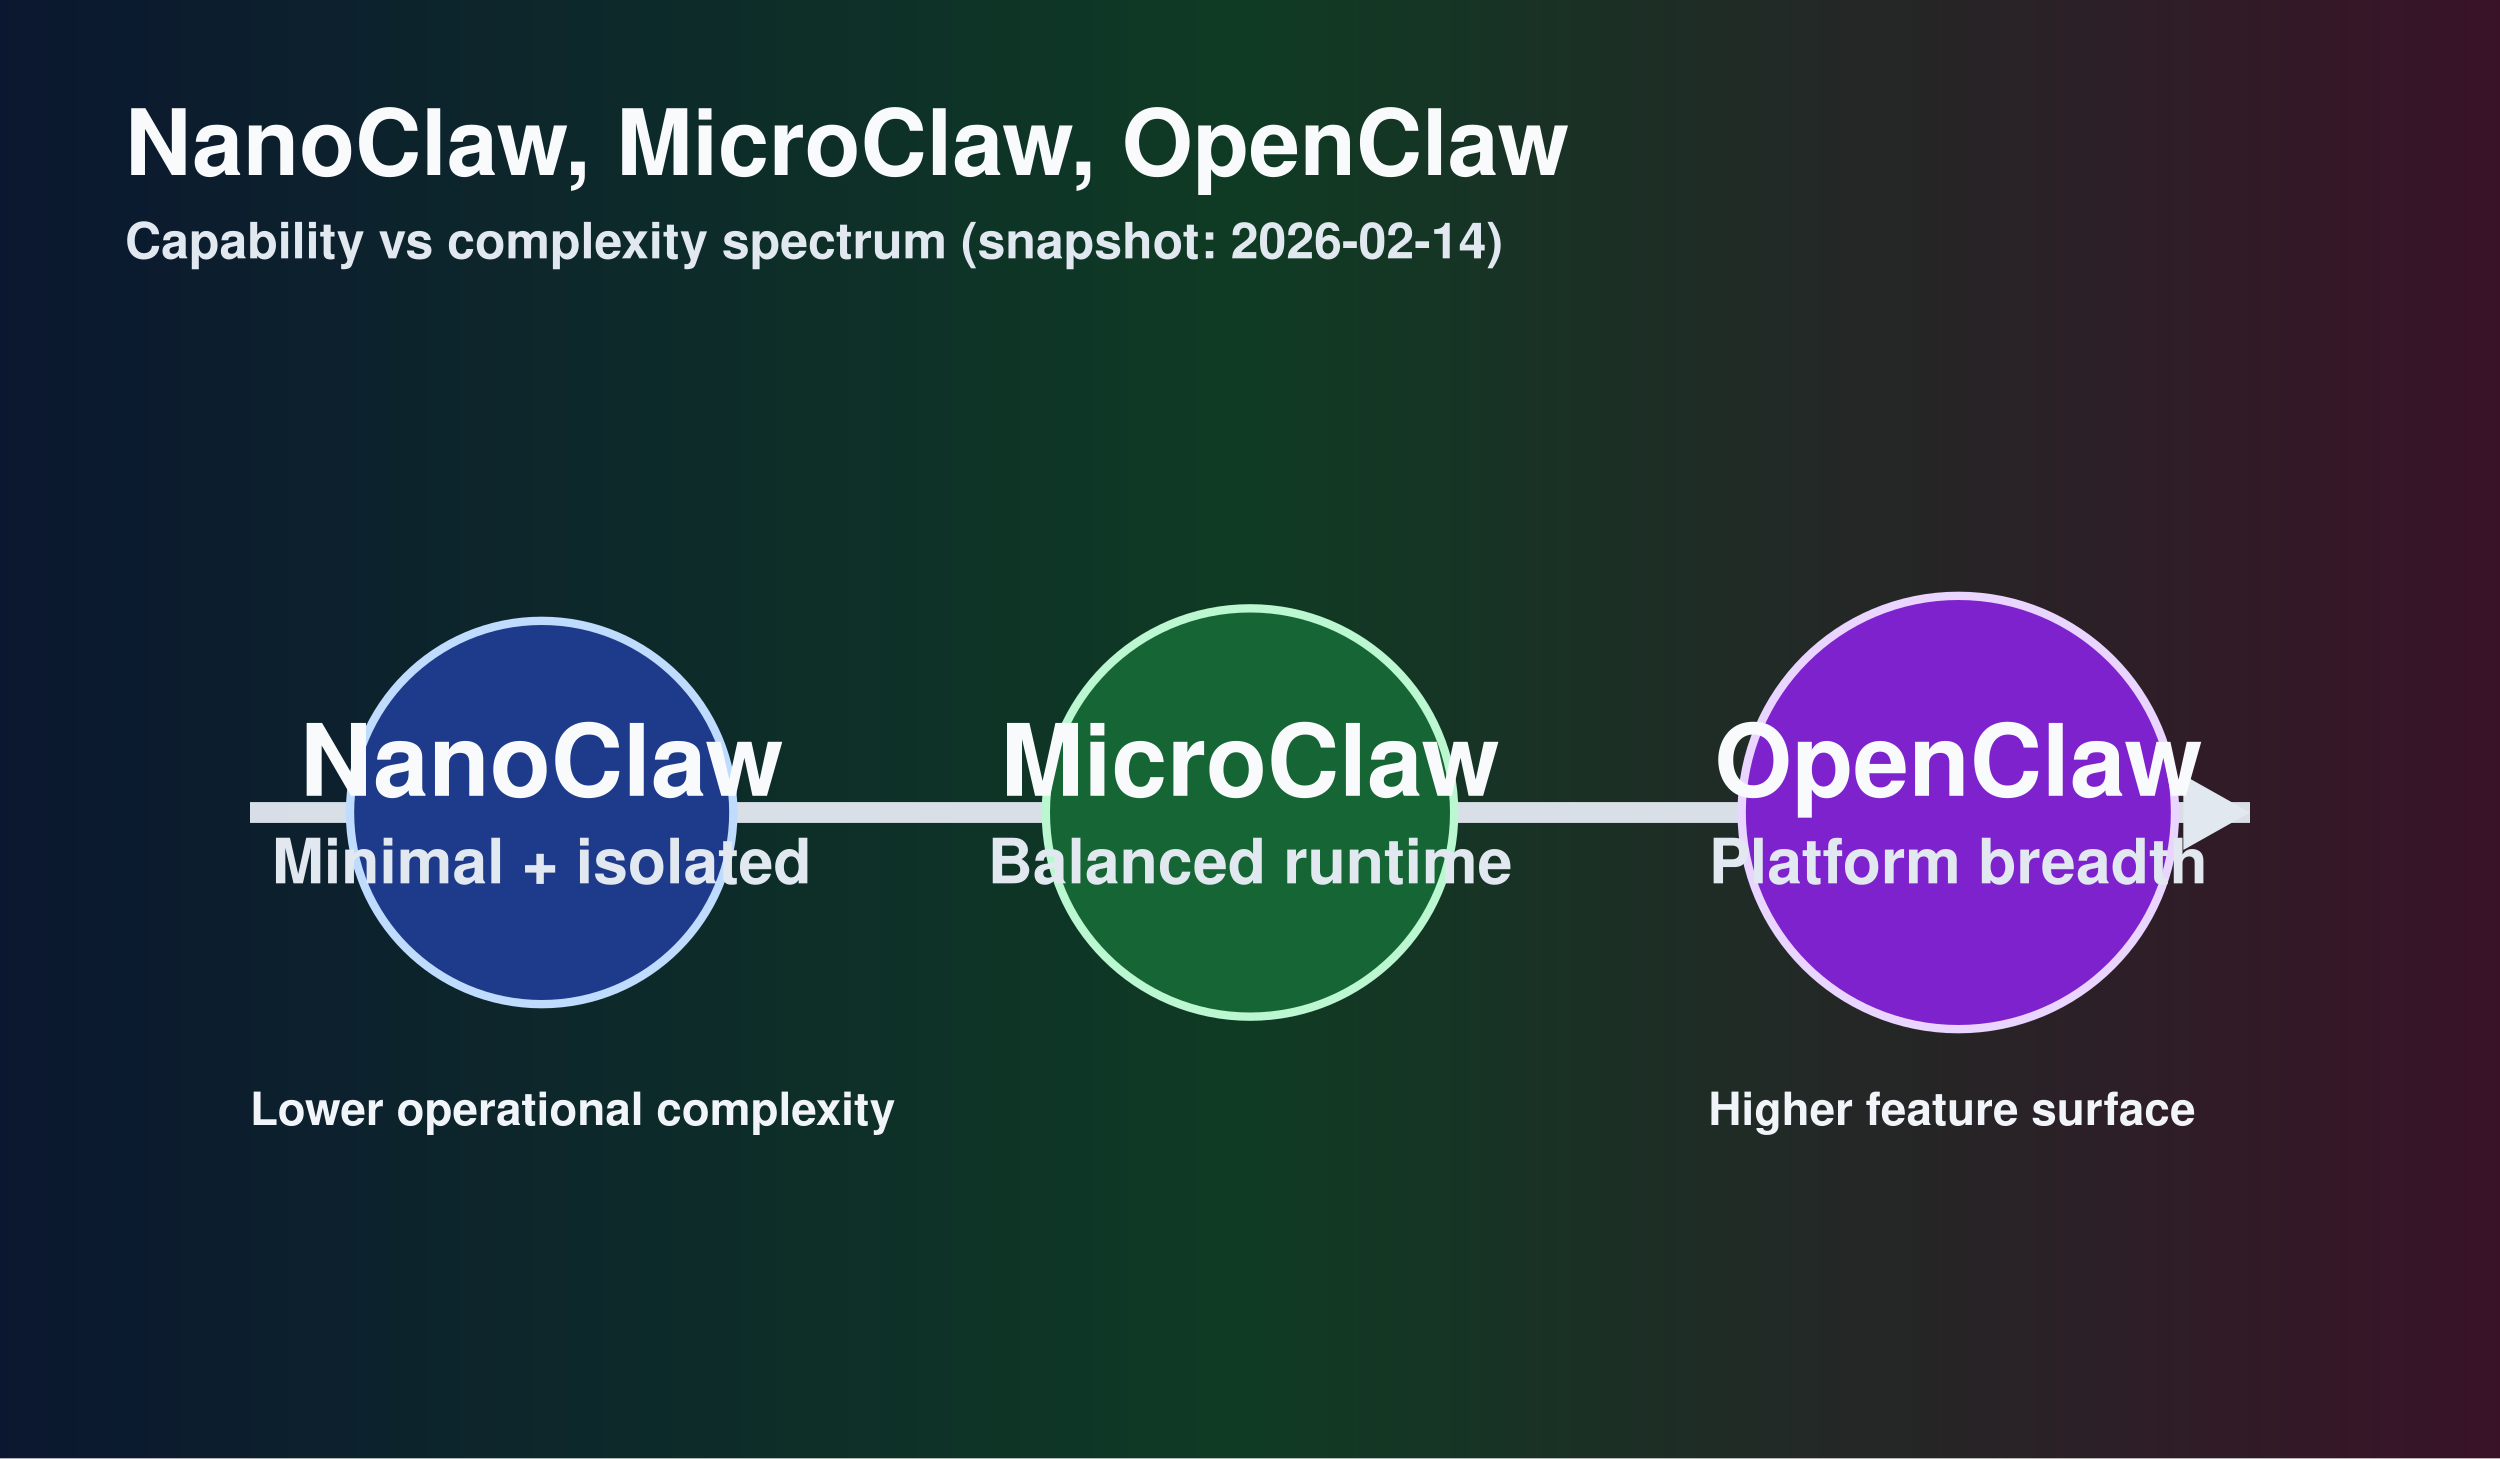
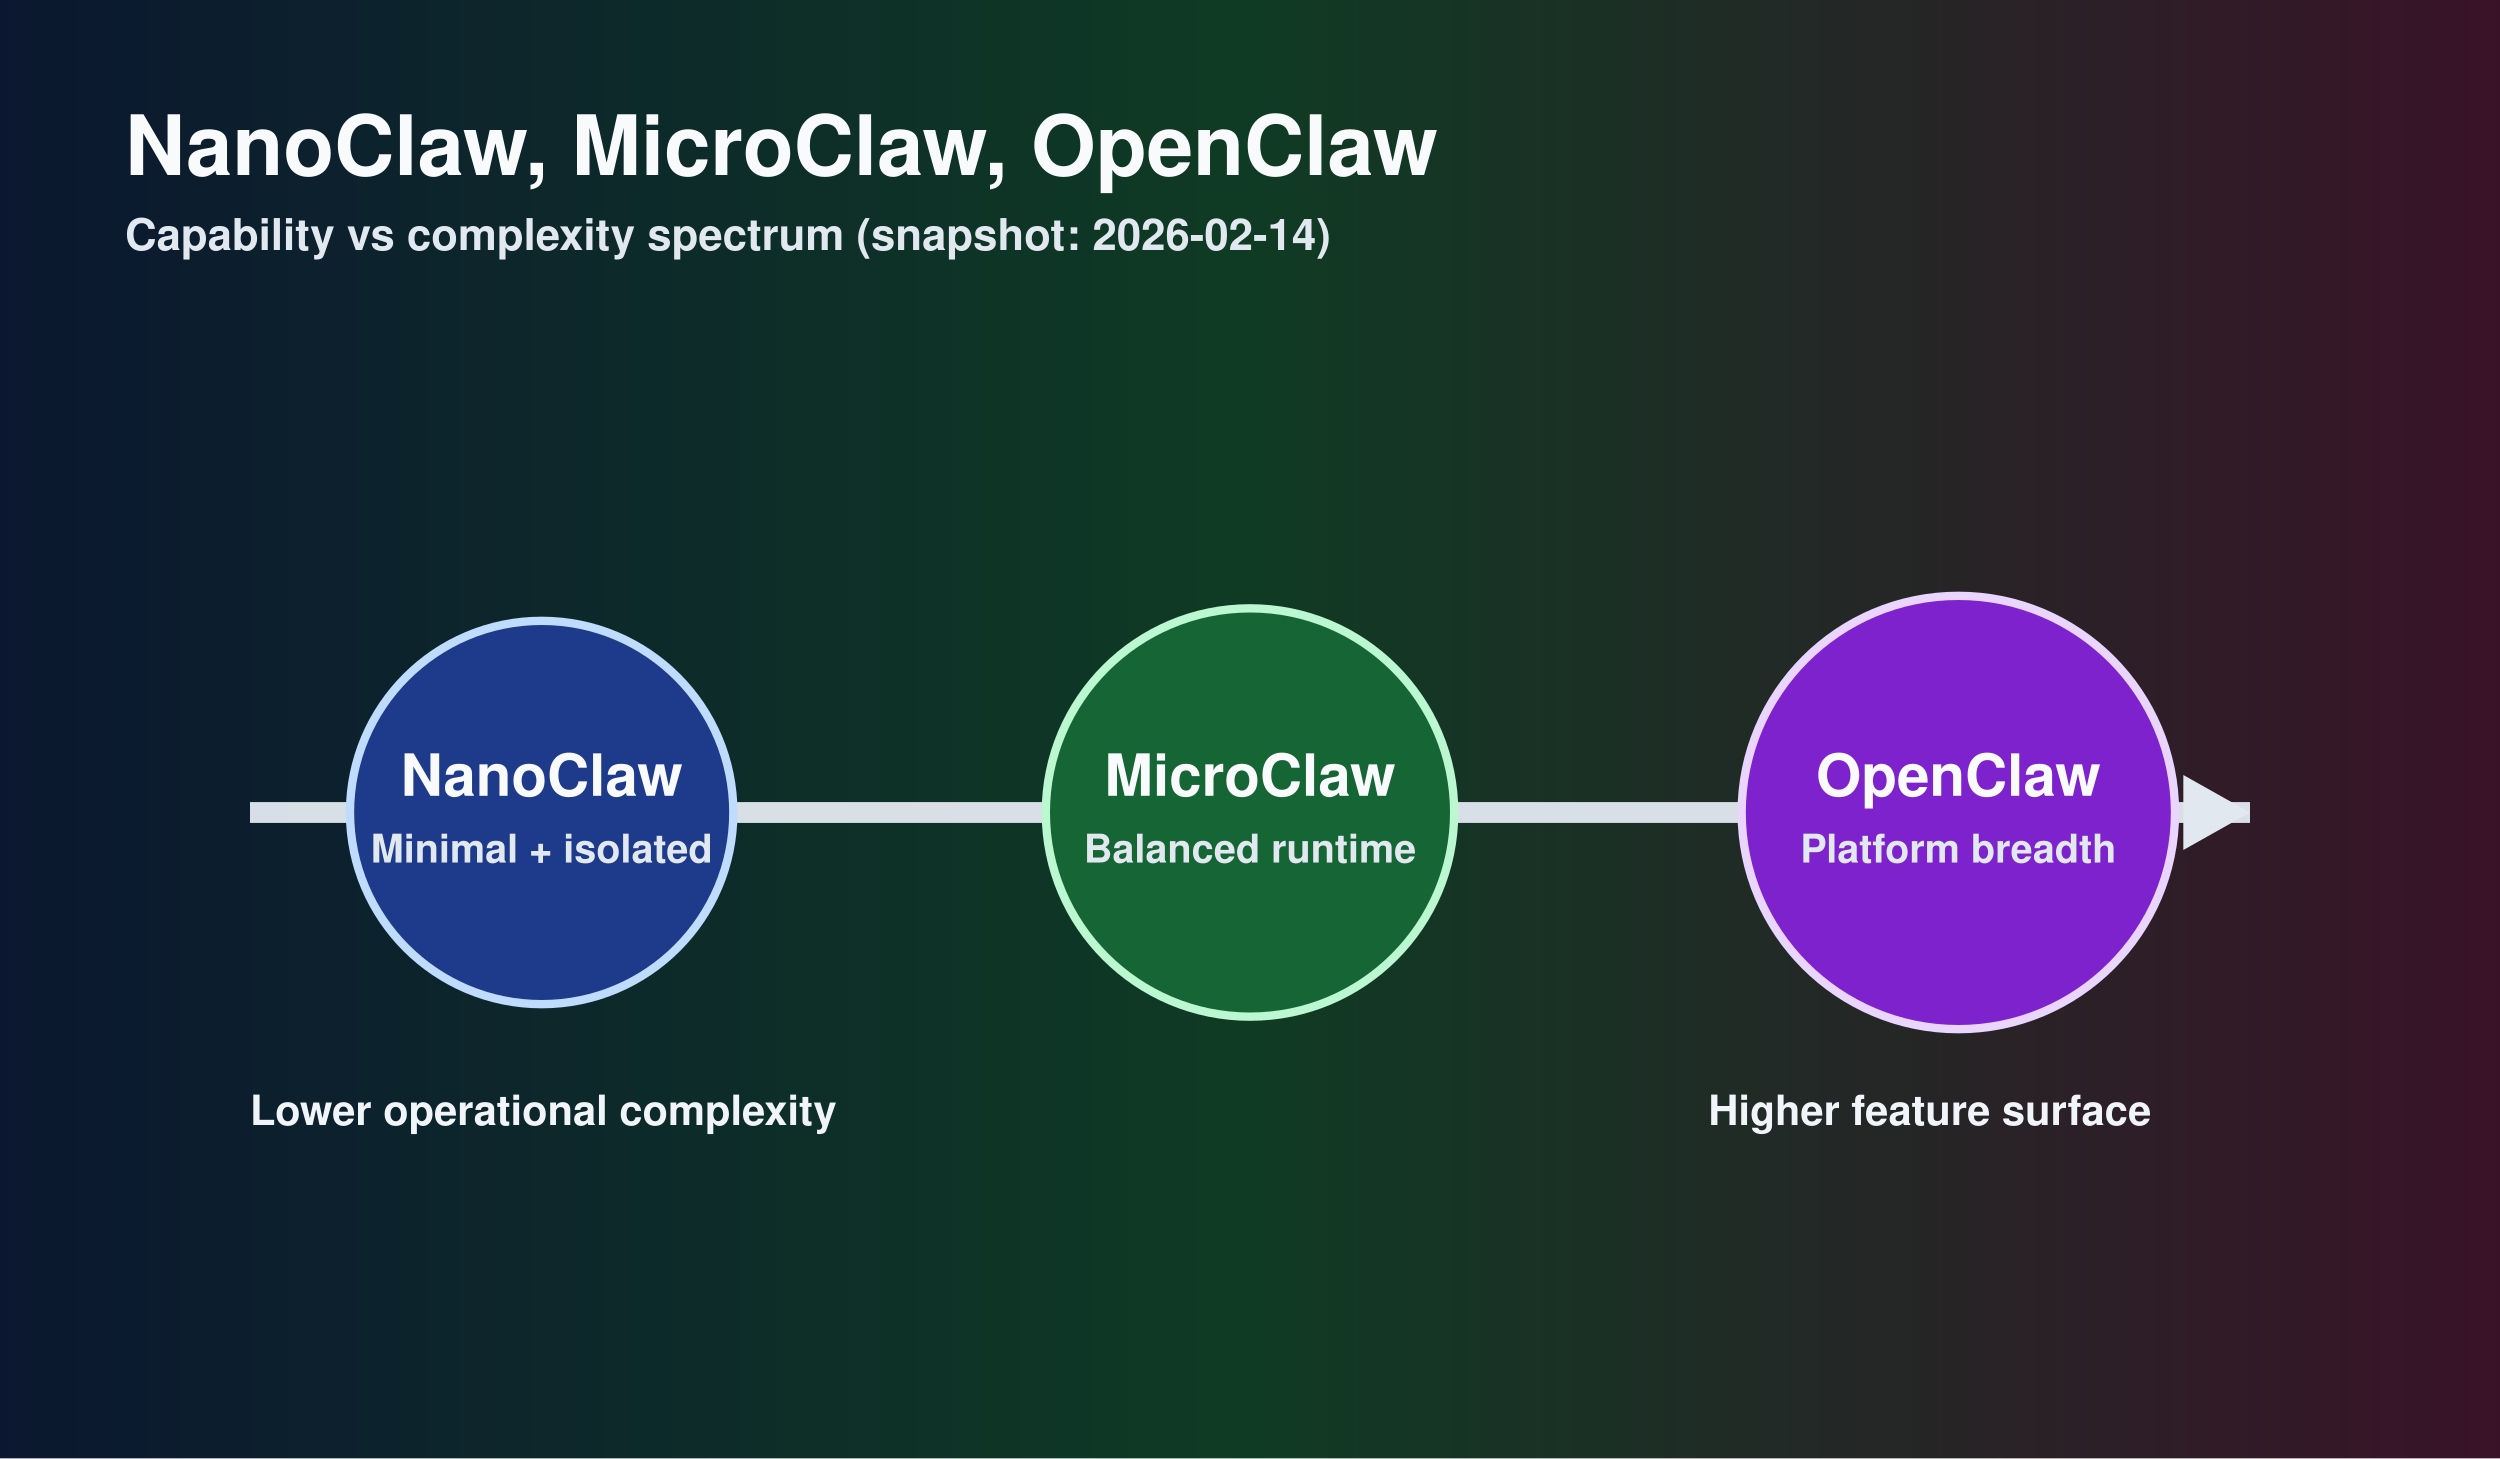
<svg xmlns="http://www.w3.org/2000/svg" width="1200" height="700" viewBox="0 0 1200 700" role="img" aria-labelledby="title desc">
  <defs>
    <linearGradient id="bg" x1="0" y1="0" x2="1" y2="0">
      <stop offset="0%" stop-color="#0b1730" />
      <stop offset="50%" stop-color="#0f3b24" />
      <stop offset="100%" stop-color="#3a1228" />
    </linearGradient>
    <style>
-       .h{font:700 44px -apple-system,BlinkMacSystemFont,Segoe UI,Helvetica,Arial,sans-serif;fill:#f8fafc}
-       .c{font:600 24px -apple-system,BlinkMacSystemFont,Segoe UI,Helvetica,Arial,sans-serif;fill:#e2e8f0}
-       .b{font:700 48px -apple-system,BlinkMacSystemFont,Segoe UI,Helvetica,Arial,sans-serif;fill:#f8fafc}
-       .s{font:600 30px -apple-system,BlinkMacSystemFont,Segoe UI,Helvetica,Arial,sans-serif;fill:#e2e8f0}
-       .a{font:700 22px -apple-system,BlinkMacSystemFont,Segoe UI,Helvetica,Arial,sans-serif;fill:#f1f5f9}
+       .h{font:700 40px -apple-system,BlinkMacSystemFont,Segoe UI,Helvetica,Arial,sans-serif;fill:#f8fafc}
+       .c{font:600 21px -apple-system,BlinkMacSystemFont,Segoe UI,Helvetica,Arial,sans-serif;fill:#e2e8f0}
+       .b{font:700 28px -apple-system,BlinkMacSystemFont,Segoe UI,Helvetica,Arial,sans-serif;fill:#f8fafc}
+       .s{font:600 19px -apple-system,BlinkMacSystemFont,Segoe UI,Helvetica,Arial,sans-serif;fill:#e2e8f0}
+       .a{font:700 20px -apple-system,BlinkMacSystemFont,Segoe UI,Helvetica,Arial,sans-serif;fill:#f1f5f9}
    </style>
  </defs>
  <rect width="1200" height="700" fill="url(#bg)" />
  <text x="60" y="84" class="h">NanoClaw, MicroClaw, OpenClaw</text>
-   <text x="60" y="124" class="c">Capability vs complexity spectrum (snapshot: 2026-02-14)</text>
+   <text x="60" y="120" class="c">Capability vs complexity spectrum (snapshot: 2026-02-14)</text>
  <line x1="120" y1="390" x2="1080" y2="390" stroke="#e2e8f0" stroke-width="10" opacity="0.95" />
  <polygon points="1080,390 1048,372 1048,408" fill="#e2e8f0" />
  <circle cx="260" cy="390" r="92" fill="#1e3a8a" stroke="#bfdbfe" stroke-width="4" />
  <text x="260" y="382" text-anchor="middle" class="b">NanoClaw</text>
-   <text x="260" y="424" text-anchor="middle" class="s">Minimal + isolated</text>
+   <text x="260" y="414" text-anchor="middle" class="s">Minimal + isolated</text>
  <circle cx="600" cy="390" r="98" fill="#166534" stroke="#bbf7d0" stroke-width="4" />
  <text x="600" y="382" text-anchor="middle" class="b">MicroClaw</text>
-   <text x="600" y="424" text-anchor="middle" class="s">Balanced runtime</text>
+   <text x="600" y="414" text-anchor="middle" class="s">Balanced runtime</text>
  <circle cx="940" cy="390" r="104" fill="#7e22ce" stroke="#e9d5ff" stroke-width="4" />
  <text x="940" y="382" text-anchor="middle" class="b">OpenClaw</text>
-   <text x="940" y="424" text-anchor="middle" class="s">Platform breadth</text>
+   <text x="940" y="414" text-anchor="middle" class="s">Platform breadth</text>
  <text x="120" y="540" class="a">Lower operational complexity</text>
  <text x="820" y="540" class="a">Higher feature surface</text>
</svg>
